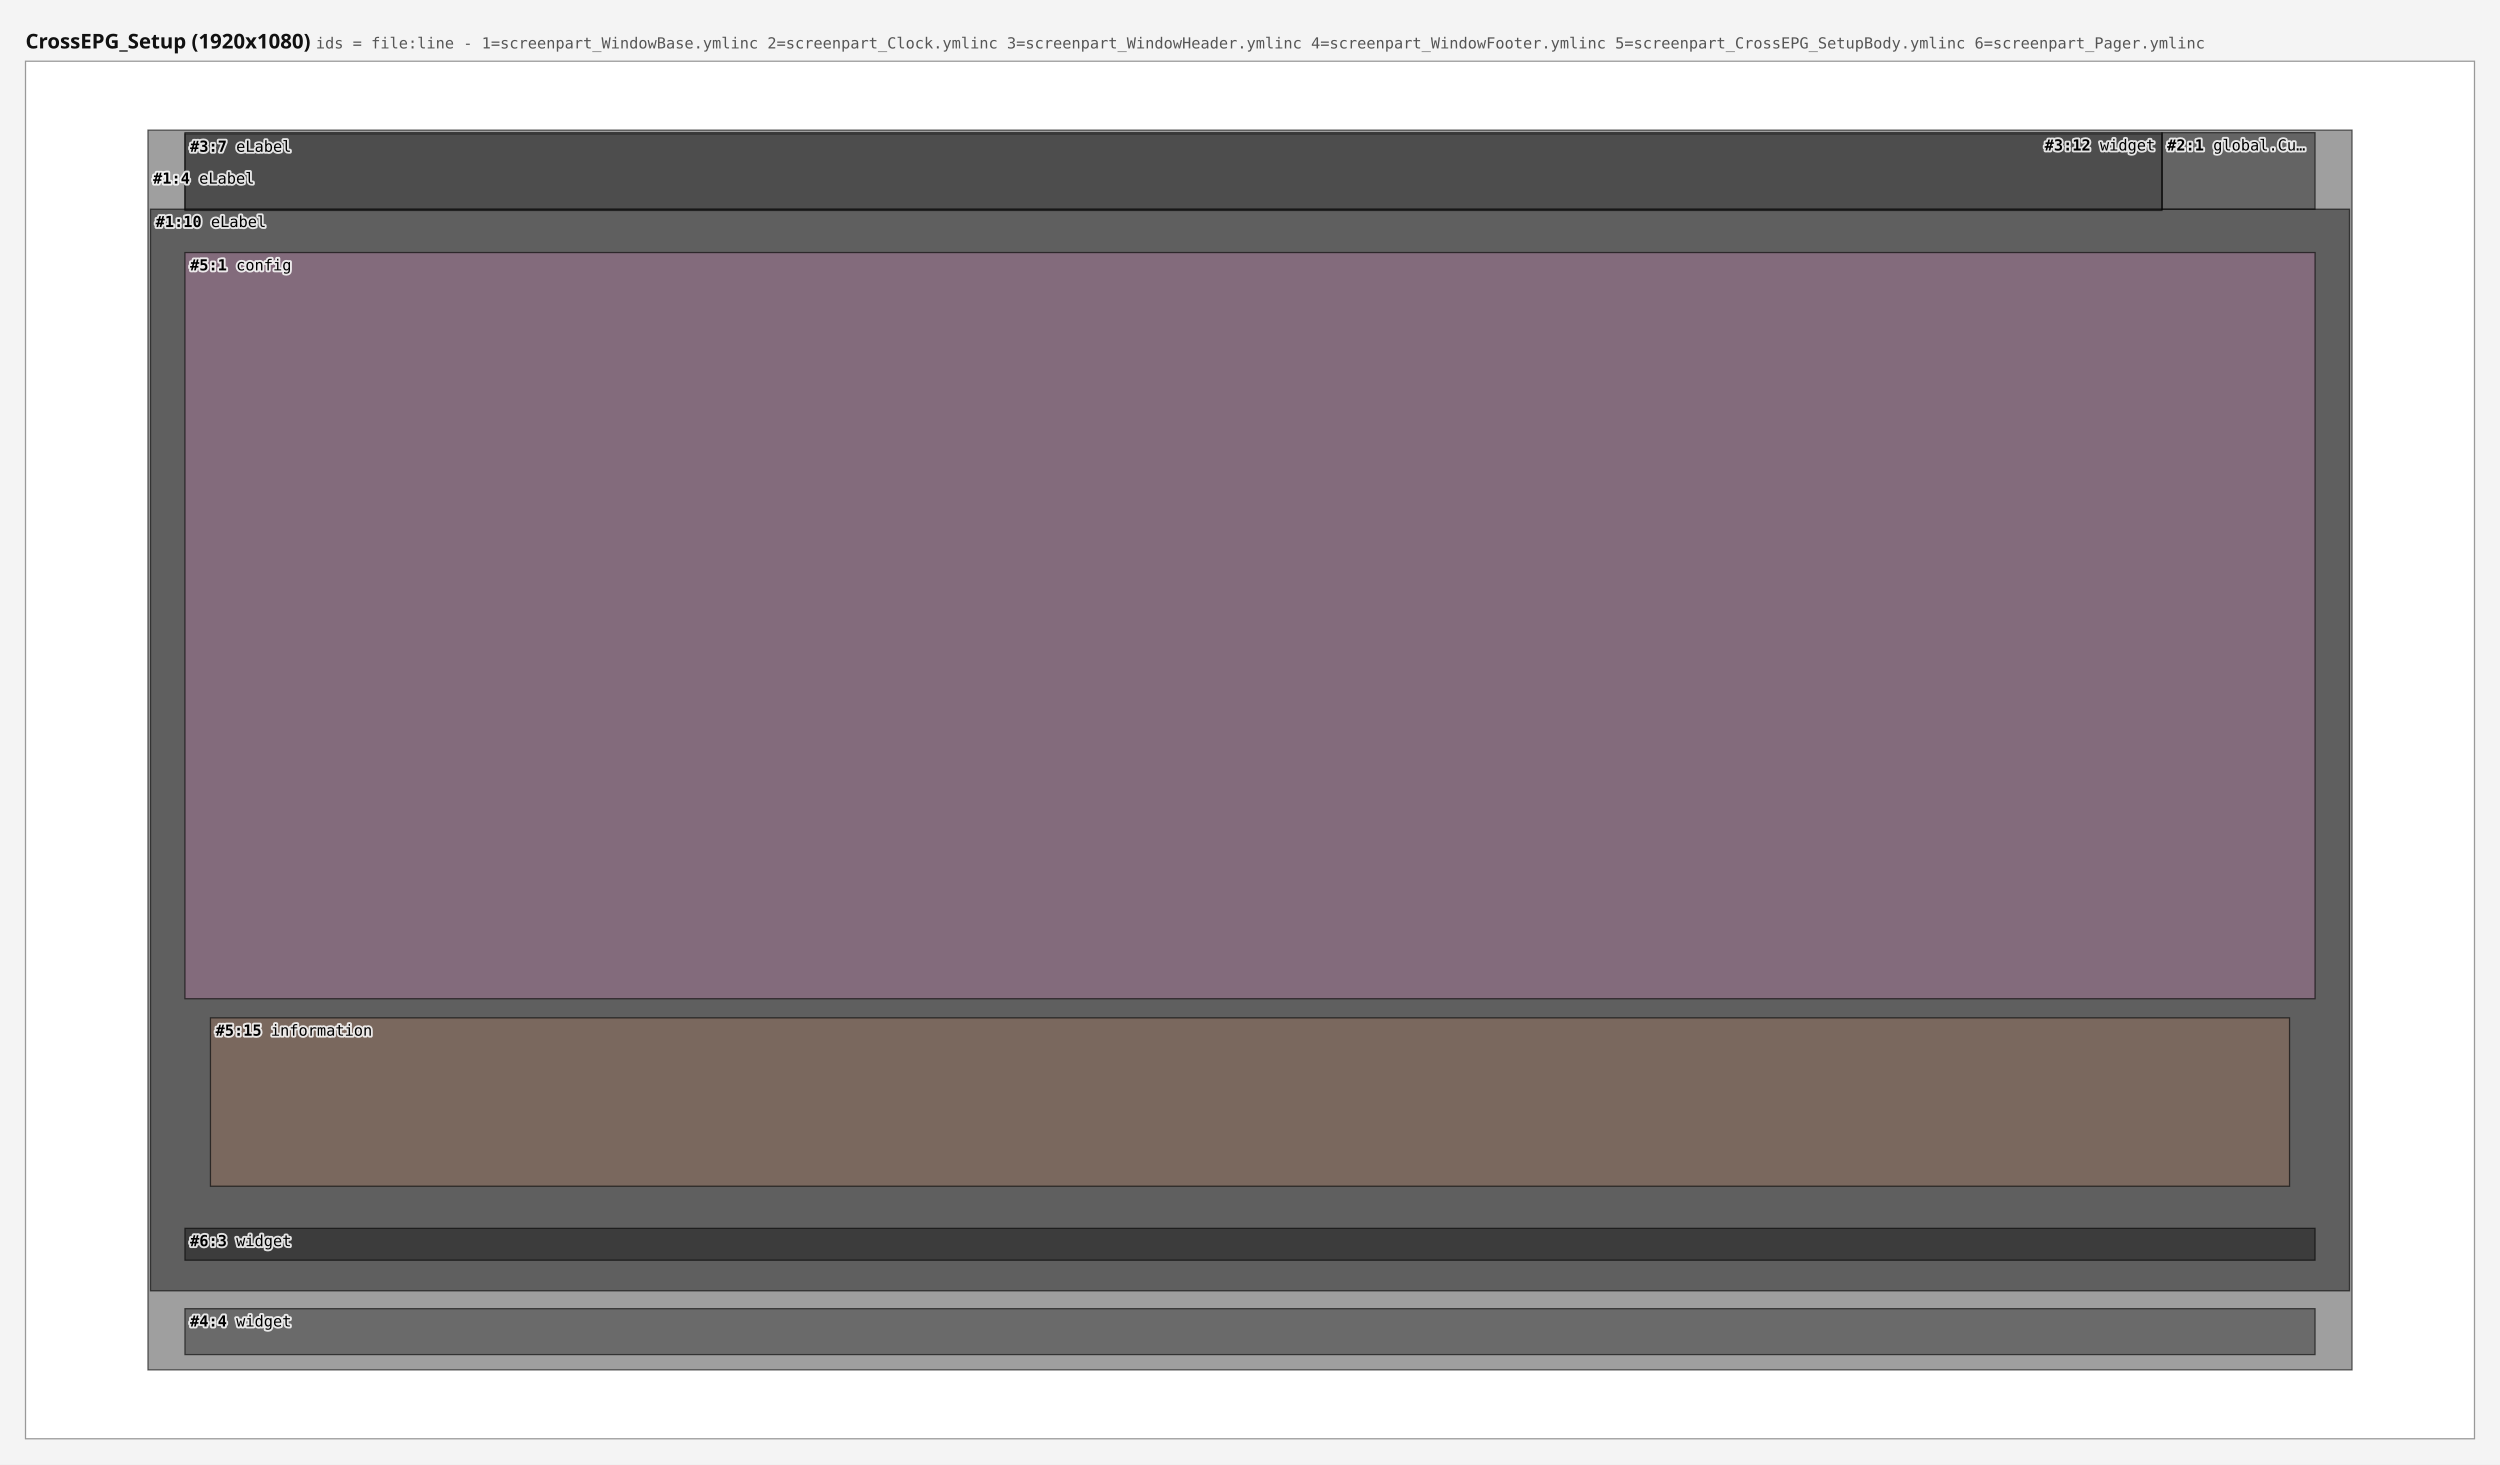
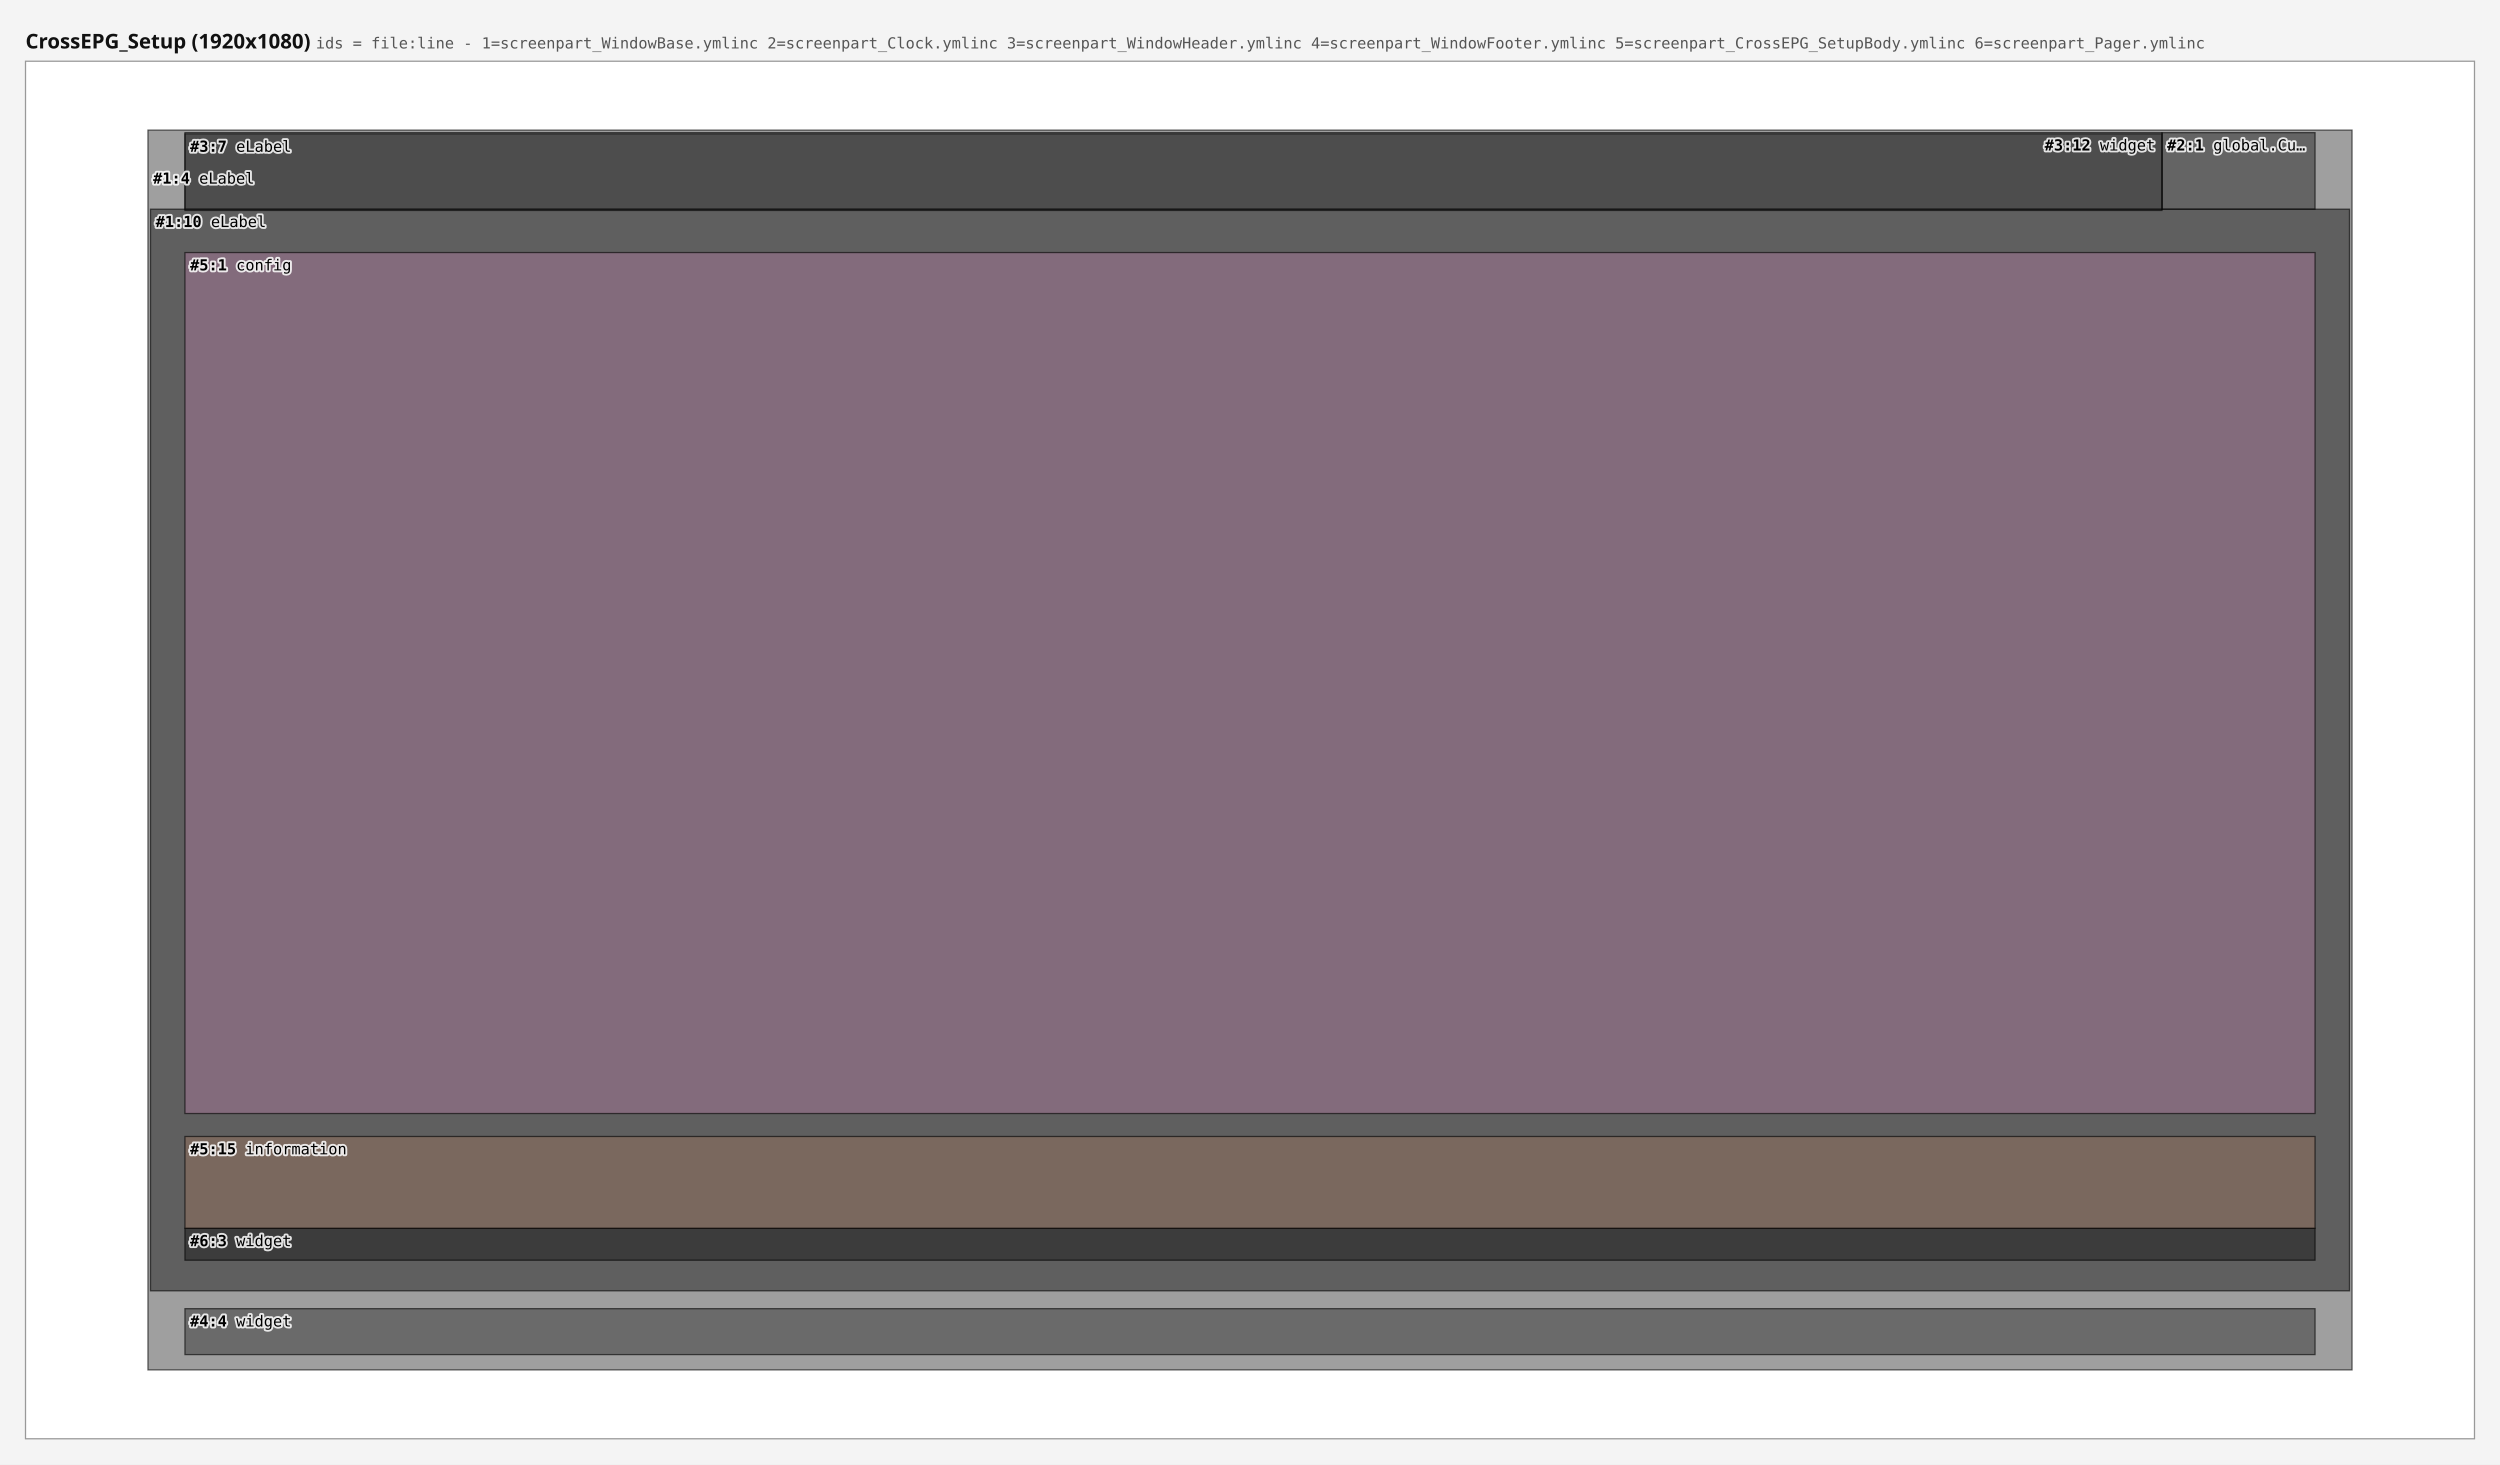
<svg xmlns="http://www.w3.org/2000/svg" width="1960" height="1148" viewBox="0 0 1960 1148">
  <rect x="0" y="0" width="1960" height="1148" fill="#f4f4f4" />
  <text x="20" y="38" font-family="sans-serif" font-size="16" font-weight="bold" fill="#111111">CrossEPG_Setup (1920x1080) <tspan font-family="monospace" font-size="12" font-weight="normal" fill="#555555">ids = file:line - 1=screenpart_WindowBase.ymlinc  2=screenpart_Clock.ymlinc  3=screenpart_WindowHeader.ymlinc  4=screenpart_WindowFooter.ymlinc  5=screenpart_CrossEPG_SetupBody.ymlinc  6=screenpart_Pager.ymlinc</tspan>
  </text>
  <g data-screen="0" transform="translate(20,48)">
    <rect x="0" y="0" width="1920" height="1080" fill="#ffffff" stroke="#999999" stroke-width="1" />
    <rect data-ref="0:0" data-src="screenpart_WindowBase.ymlinc:4" x="96" y="54" width="1728" height="972" fill="#2c2c2c" fill-opacity="0.45" stroke="#000000" stroke-opacity="0.6" stroke-width="1" />
    <rect data-ref="0:1" data-src="screenpart_WindowBase.ymlinc:10" x="98" y="116" width="1724" height="848" fill="#121212" fill-opacity="0.45" stroke="#000000" stroke-opacity="0.6" stroke-width="1" />
-     <rect data-ref="0:6" data-src="screenpart_CrossEPG_SetupBody.ymlinc:1" x="125" y="150" width="1670" height="585" fill="#b07aa1" fill-opacity="0.45" stroke="#000000" stroke-opacity="0.6" stroke-width="1" />
+     <rect data-ref="0:6" data-src="screenpart_CrossEPG_SetupBody.ymlinc:1" x="125" y="150" width="1670" height="675" fill="#b07aa1" fill-opacity="0.45" stroke="#000000" stroke-opacity="0.6" stroke-width="1" />
    <rect data-ref="0:7" data-src="screenpart_Pager.ymlinc:3" x="125" y="915" width="1670" height="25" fill="#121212" fill-opacity="0.45" stroke="#000000" stroke-opacity="0.6" stroke-width="1" />
-     <rect data-ref="0:8" data-src="screenpart_CrossEPG_SetupBody.ymlinc:15" x="145" y="750" width="1630" height="132" fill="#9c755f" fill-opacity="0.45" stroke="#000000" stroke-opacity="0.6" stroke-width="1" />
+     <rect data-ref="0:8" data-src="screenpart_CrossEPG_SetupBody.ymlinc:15" x="125" y="843" width="1670" height="72" fill="#9c755f" fill-opacity="0.45" stroke="#000000" stroke-opacity="0.6" stroke-width="1" />
    <rect data-ref="0:5" data-src="screenpart_WindowFooter.ymlinc:4" x="125" y="978" width="1670" height="36" fill="#2c2c2c" fill-opacity="0.45" stroke="#000000" stroke-opacity="0.6" stroke-width="1" />
    <rect data-ref="0:3" data-src="screenpart_WindowHeader.ymlinc:7" x="125" y="57" width="1550" height="60" fill="#2c2c2c" fill-opacity="0.45" stroke="#000000" stroke-opacity="0.6" stroke-width="1" />
    <rect data-ref="0:2" data-src="screenpart_Clock.ymlinc:1" x="1675" y="56" width="120" height="60" fill="#1d1d1d" fill-opacity="0.45" stroke="#000000" stroke-opacity="0.6" stroke-width="1" />
    <rect data-ref="0:4" data-src="screenpart_WindowHeader.ymlinc:12" x="125" y="56" width="1550" height="60" fill="#2c2c2c" fill-opacity="0.45" stroke="#000000" stroke-opacity="0.6" stroke-width="1" />
    <g pointer-events="none" font-family="monospace" font-size="12" fill="#000000" stroke="#ffffff" stroke-width="3" stroke-opacity="0.85" stroke-linejoin="round" paint-order="stroke">
      <text x="100" y="96">
        <tspan font-weight="bold">#1:4</tspan> eLabel</text>
      <text x="102" y="130">
        <tspan font-weight="bold">#1:10</tspan> eLabel</text>
      <text x="129" y="164">
        <tspan font-weight="bold">#5:1</tspan> config</text>
      <text x="129" y="929">
        <tspan font-weight="bold">#6:3</tspan> widget</text>
-       <text x="149" y="764">
+       <text x="129" y="857">
        <tspan font-weight="bold">#5:15</tspan> information</text>
      <text x="129" y="992">
        <tspan font-weight="bold">#4:4</tspan> widget</text>
      <text x="129" y="71">
        <tspan font-weight="bold">#3:7</tspan> eLabel</text>
      <text x="1679" y="70">
        <tspan font-weight="bold">#2:1</tspan> global.Cu…</text>
      <text x="1583" y="70">
        <tspan font-weight="bold">#3:12</tspan> widget</text>
    </g>
  </g>
</svg>
